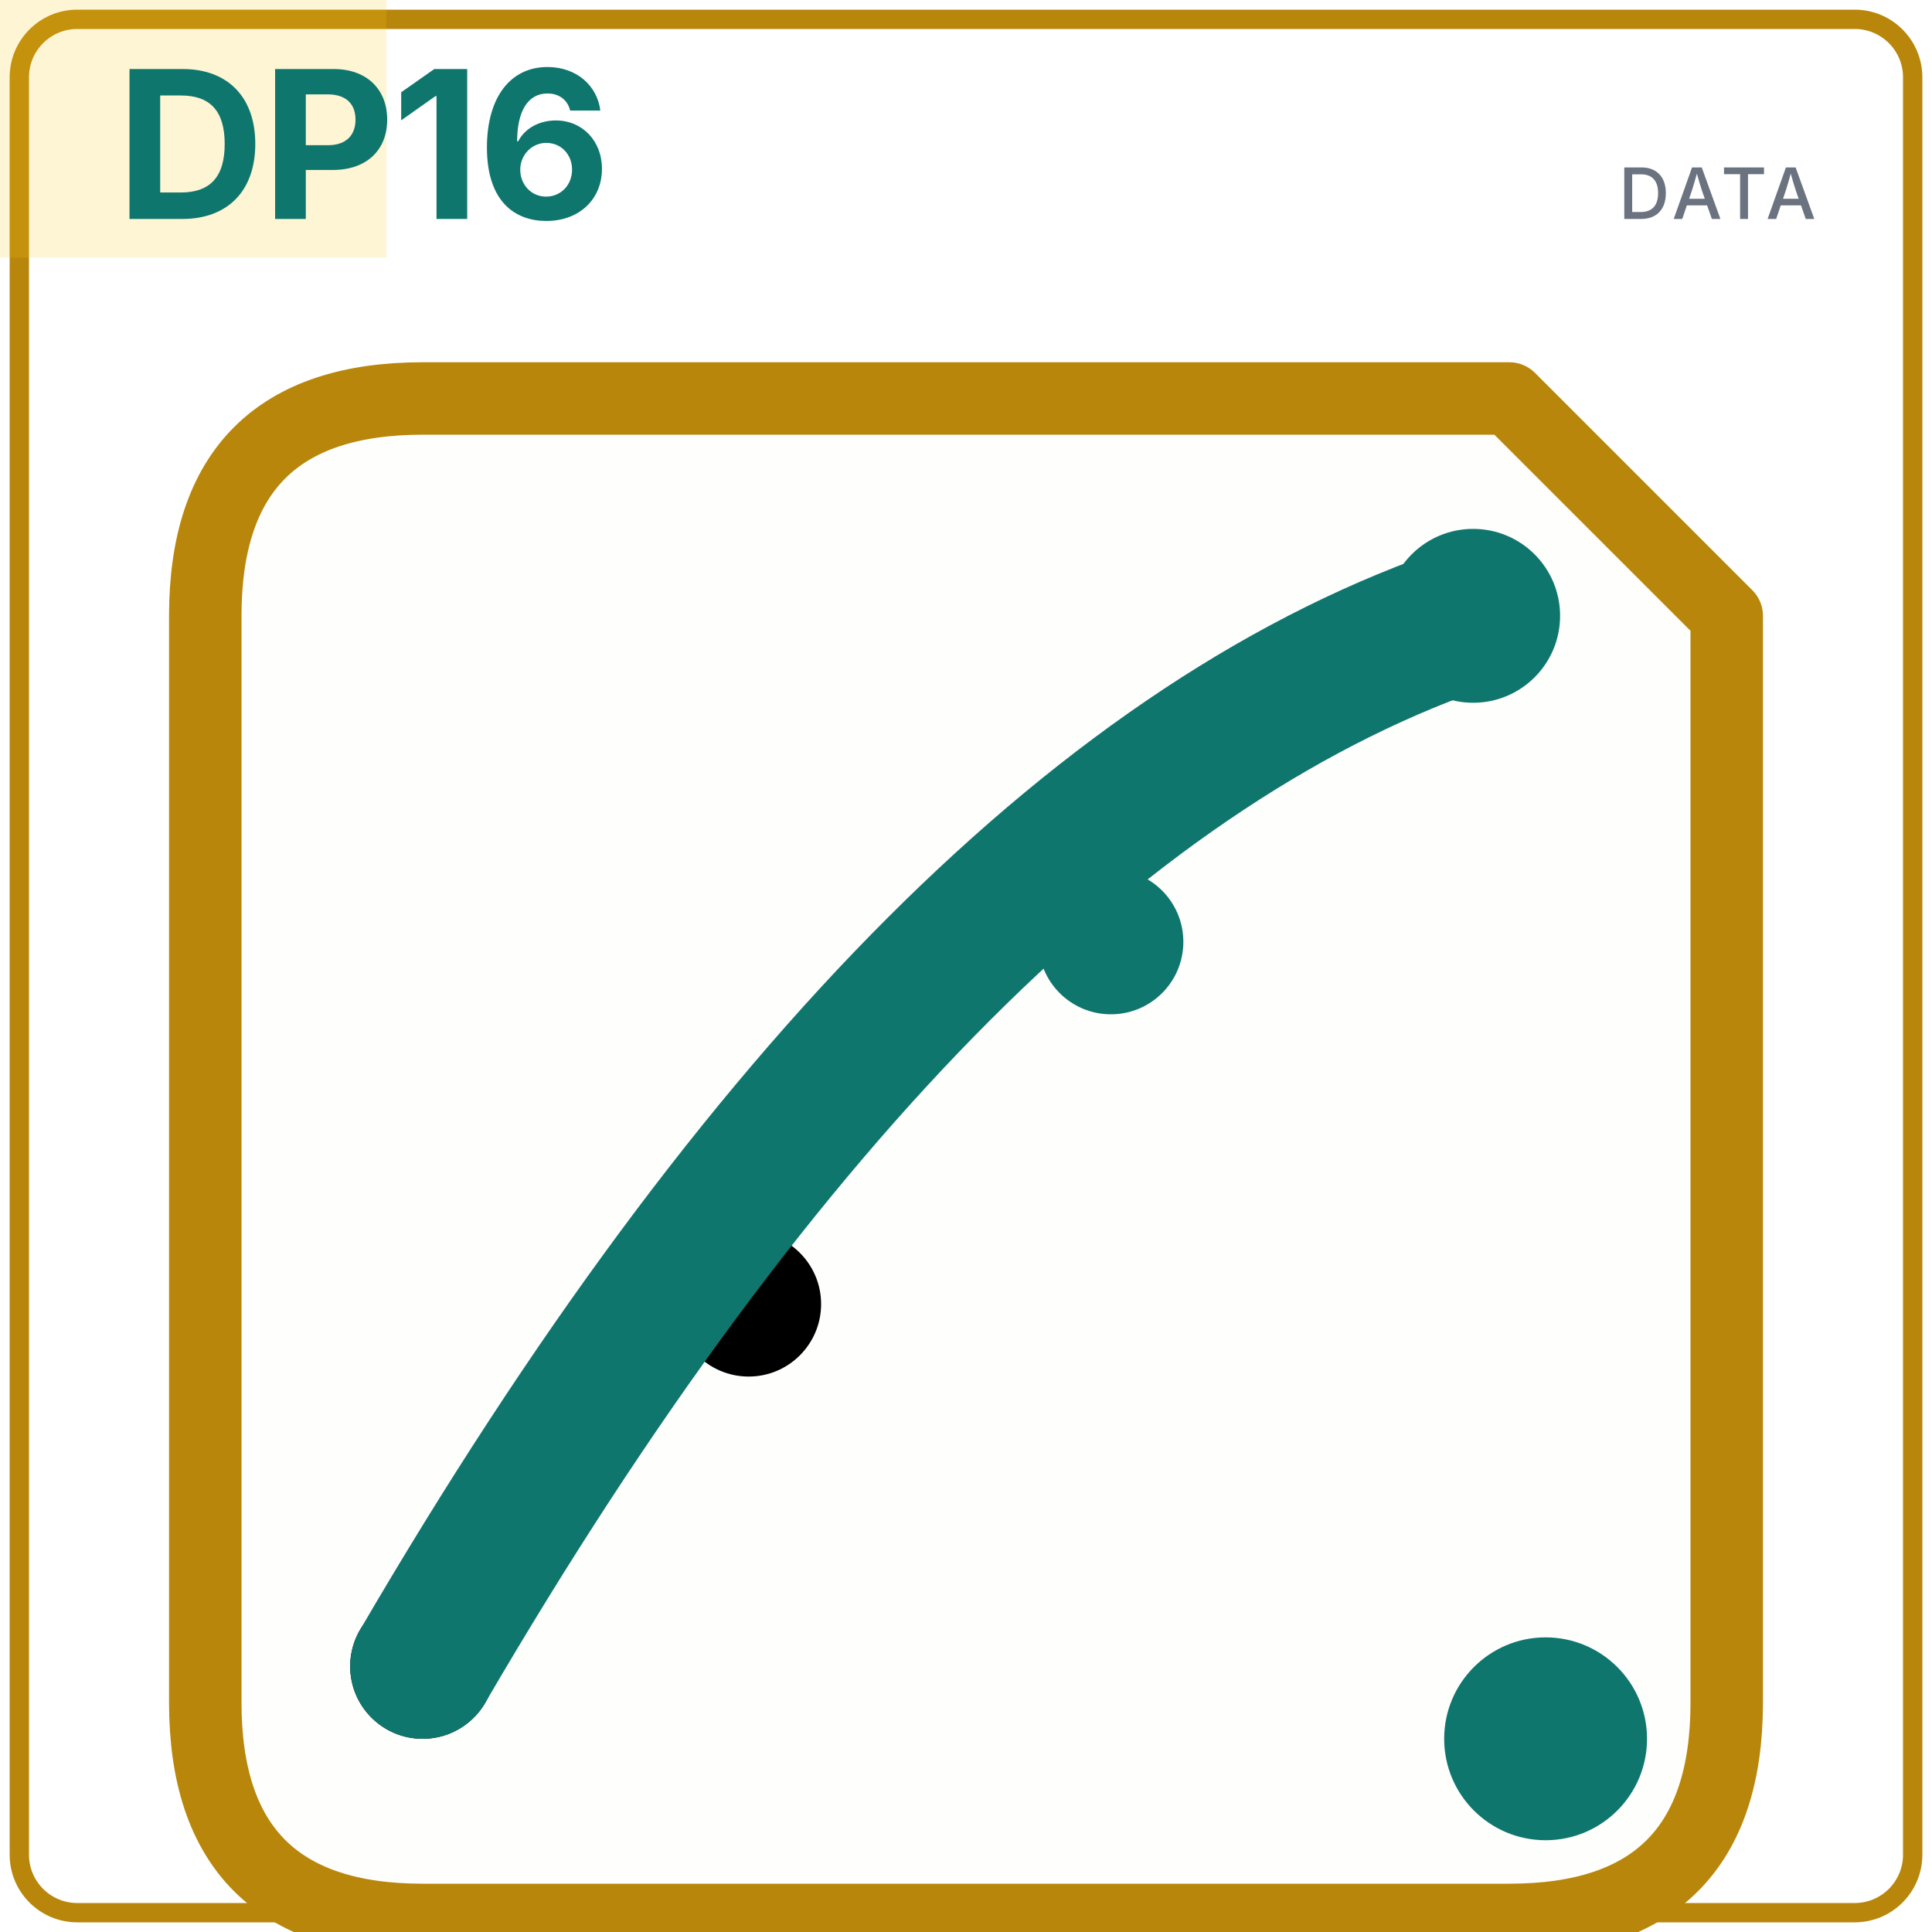
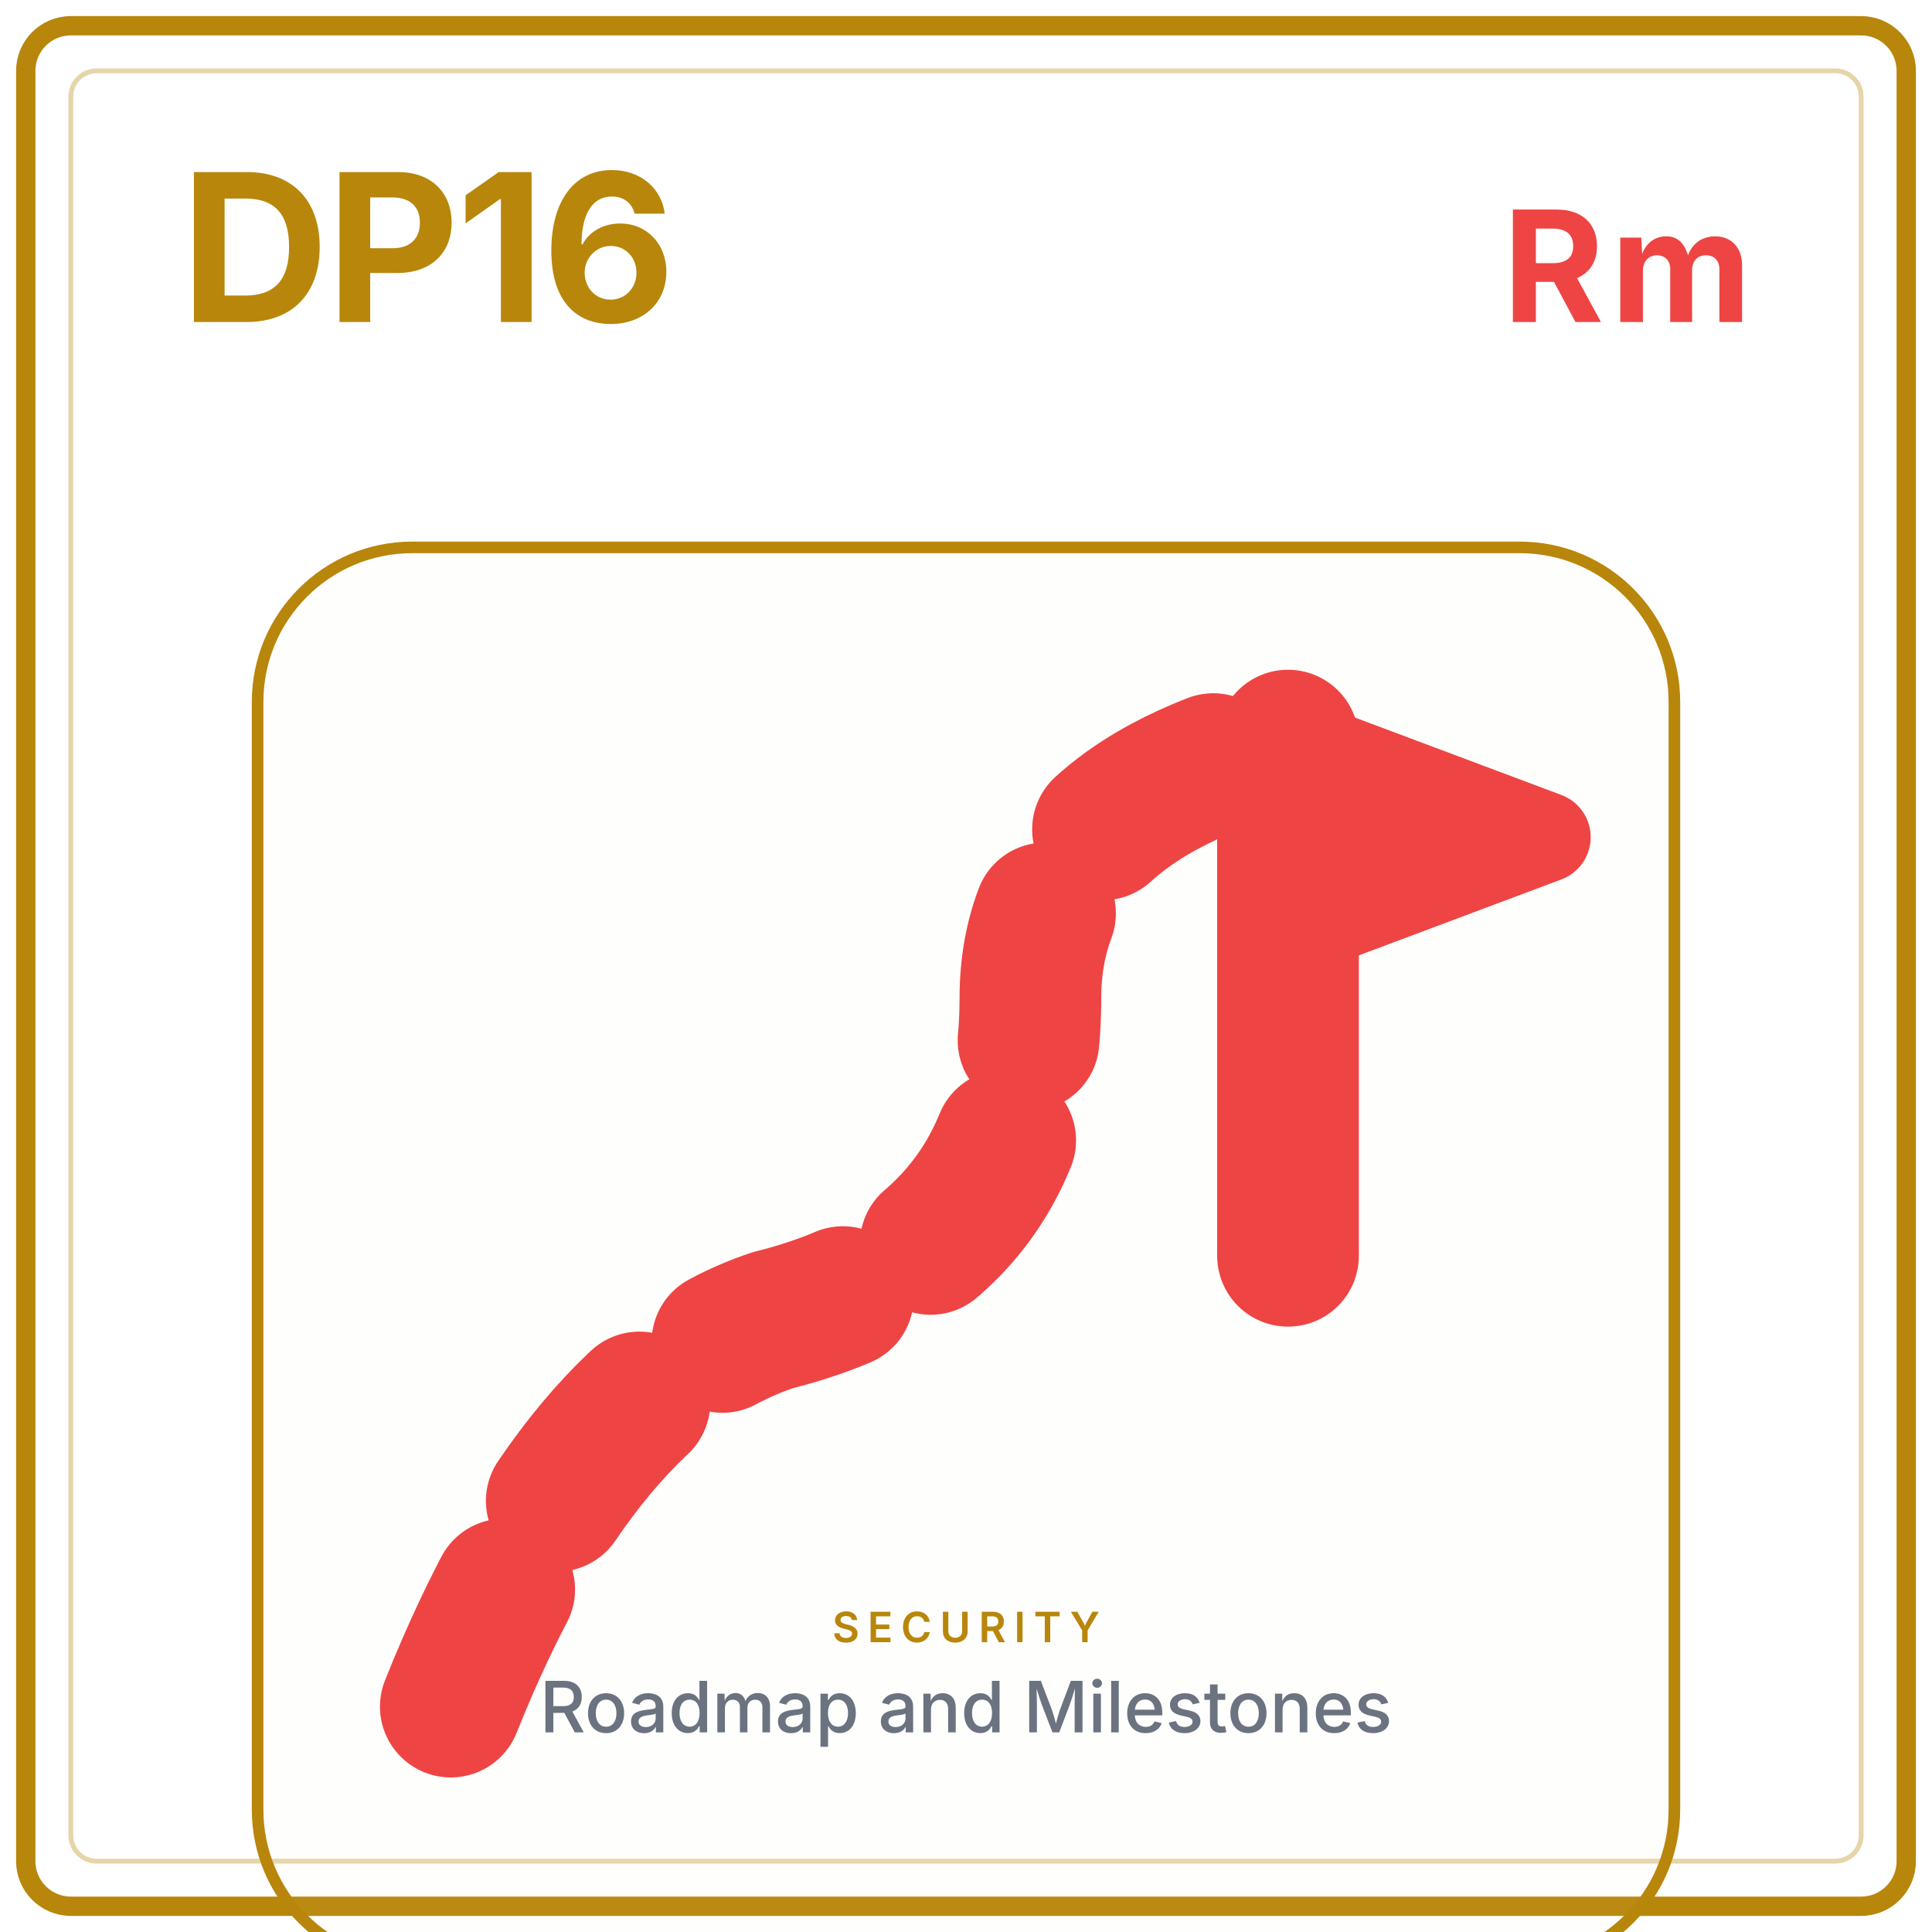
<svg xmlns="http://www.w3.org/2000/svg" viewBox="0 0 600 600" width="600" height="600" role="img" aria-labelledby="t">
  <rect width="600" height="600" fill="#ffffff" />
-   <rect x="6" y="6" width="588" height="588" rx="18" fill="none" stroke="#b8860b" stroke-width="6" />
-   <rect x="0" y="0" width="120" height="80" fill="#facc15" fill-opacity="0.18" />
-   <text x="36" y="68" font-family="Inter, &quot;SF Pro Text&quot;, &quot;Segoe UI&quot;, system-ui, sans-serif" font-size="64" font-weight="700" fill="#0f766e" letter-spacing="-1">DP16</text>
-   <text x="564" y="68" font-family="Inter, &quot;SF Pro Text&quot;, &quot;Segoe UI&quot;, system-ui, sans-serif" font-size="22" font-weight="500" fill="#6b7280" text-anchor="end" letter-spacing="1.5">DATA</text>
-   <svg x="30" y="90" width="540" height="540" viewBox="0 0 24 24" fill="none" stroke="#1f2937" stroke-width="2" stroke-linecap="round" stroke-linejoin="round">
-     <path d="M 4.5 1.5 L 19.5 1.5 L 22.5 4.5 L 22.5 19.5 Q 22.5 22.5 19.5 22.5 L 4.5 22.5 Q 1.5 22.5 1.5 19.5 L 1.5 4.5 Q 1.5 1.5 4.5 1.5 Z" fill="#f5e9c8" fill-opacity="0.06" stroke="#b8860b" stroke-width="1" />
-     <circle cx="20" cy="20" r="1.4" fill="#0f766e" stroke="none" />
-     <circle cx="4.5" cy="19" r="1.0" fill="currentColor" stroke="none" />
-     <circle cx="9" cy="14" r="1.0" fill="currentColor" stroke="none" />
-     <circle cx="14" cy="9" r="1.0" fill="#0f766e" stroke="none" />
-     <circle cx="19" cy="4.5" r="1.2" fill="#0f766e" stroke="none" />
-     <path d="M4.5 19 Q11.5 7 19 4.5" stroke="#0f766e" fill="none" />
+   <rect x="8" y="8" width="584" height="584" rx="14" fill="none" stroke="#b8860b" stroke-width="6" />
+   <rect x="22" y="22" width="556" height="556" rx="8" fill="none" stroke="#b8860b" stroke-width="1.5" stroke-opacity="0.35" />
+   <text x="56" y="100" font-family="Inter, &quot;SF Pro Text&quot;, &quot;Segoe UI&quot;, system-ui, sans-serif" font-size="64" font-weight="700" fill="#b8860b" letter-spacing="-1">DP16</text>
+   <text x="544" y="100" font-family="Inter, &quot;SF Pro Text&quot;, &quot;Segoe UI&quot;, system-ui, sans-serif" font-size="48" font-weight="700" fill="#ef4444" text-anchor="end" letter-spacing="2">Rm</text>
+   <svg x="60" y="150" width="480" height="480" viewBox="0 0 24 24" fill="none">
+     <rect x="1.0" y="1.0" width="22" height="22" rx="2.4" fill="#f5e9c8" fill-opacity="0.04" stroke="#b8860b" stroke-width="0.18" />
+     <path d="M 4 19 Q 6 14 9 13 Q 13 12 13 8 Q 13 5 17 4" fill="none" stroke="#ef4444" stroke-width="2.2" stroke-opacity="1.0" stroke-linejoin="round" stroke-linecap="round" stroke-dasharray="2.0 1.6" />
+     <circle cx="4" cy="19" r="1.0" fill="#ef4444" stroke="none" stroke-width="2.2" stroke-opacity="1.0" />
+     <circle cx="9" cy="13" r="1.0" fill="#ef4444" stroke="none" stroke-width="2.2" stroke-opacity="1.0" />
+     <circle cx="13" cy="8" r="1.0" fill="#ef4444" stroke="none" stroke-width="2.2" stroke-opacity="1.0" />
+     <path d="M 17 4 L 17 12" fill="none" stroke="#ef4444" stroke-width="2.2" stroke-opacity="1.0" stroke-linejoin="round" stroke-linecap="round" />
+     <path d="M 17 4 L 21 5.5 L 17 7 Z" fill="#ef4444" stroke="#ef4444" stroke-width="1.4" stroke-linejoin="round" />
  </svg>
+   <text x="300" y="538" font-family="Inter, &quot;SF Pro Text&quot;, &quot;Segoe UI&quot;, system-ui, sans-serif" font-size="22" font-weight="500" fill="#6b7280" text-anchor="middle">Roadmap and Milestones</text>
+   <text x="300" y="510" font-family="Inter, &quot;SF Pro Text&quot;, &quot;Segoe UI&quot;, system-ui, sans-serif" font-size="13" font-weight="600" fill="#b8860b" text-anchor="middle" letter-spacing="2.5">SECURITY</text>
</svg>
